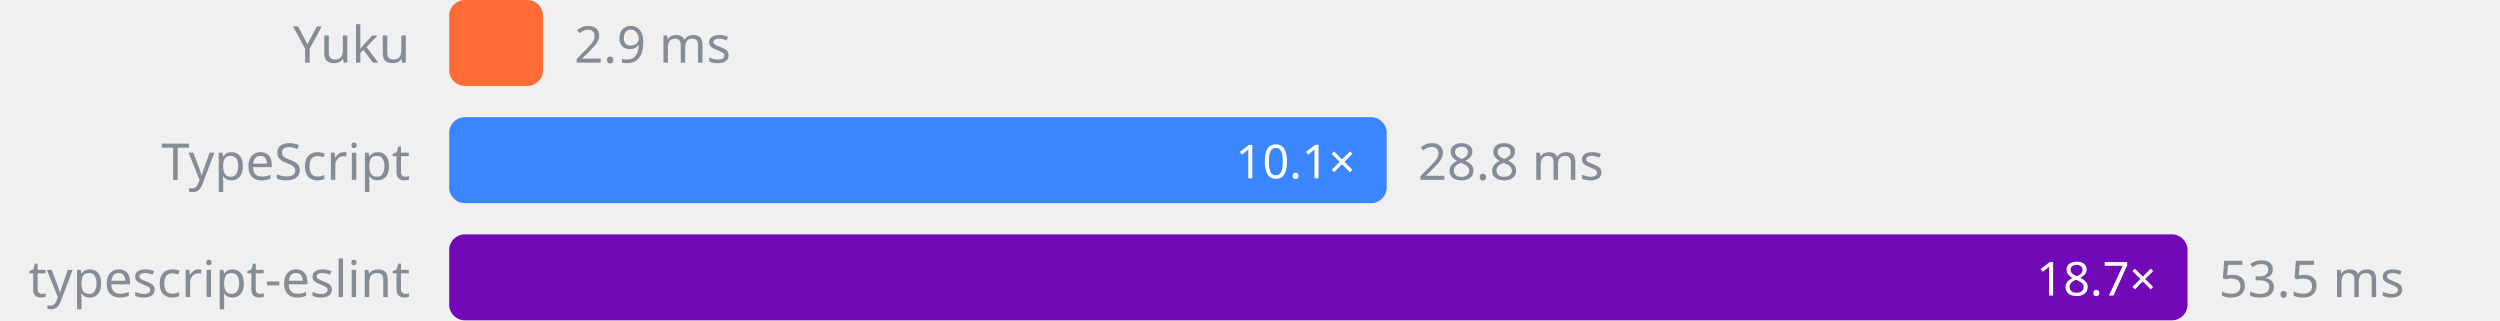
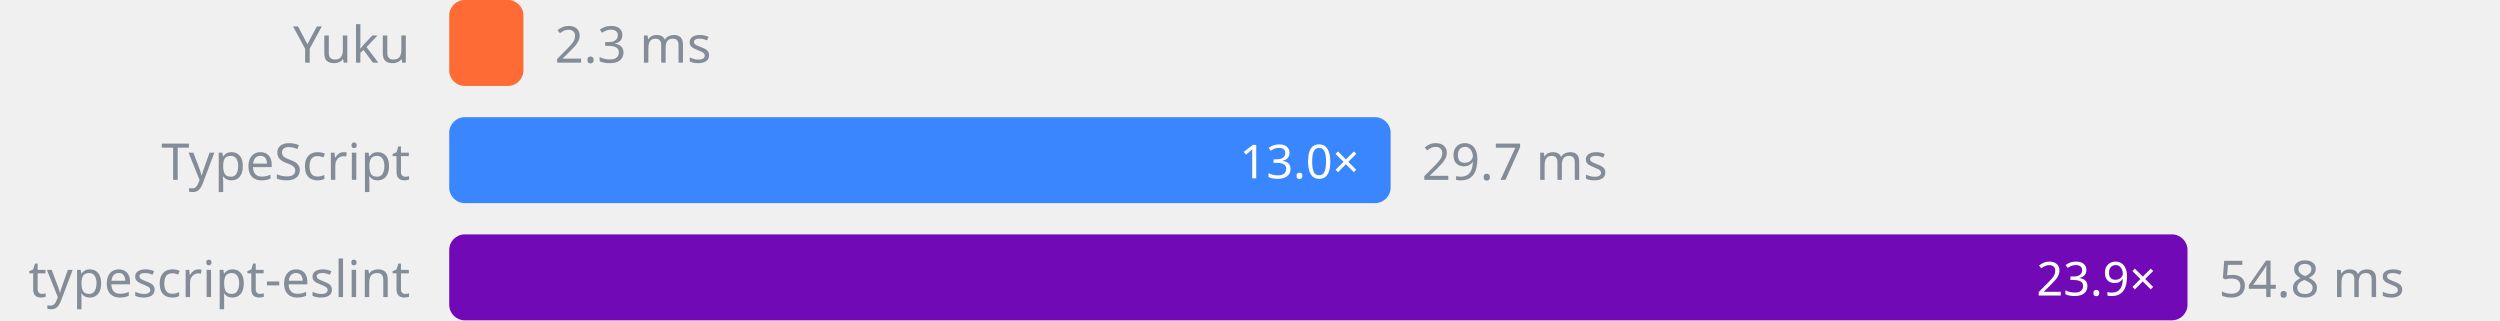
<svg xmlns="http://www.w3.org/2000/svg" width="640" height="82" viewBox="0 0 640 82">
  <style>
    text { font: 13px -apple-system, BlinkMacSystemFont, "Segoe UI", "Noto Sans", Helvetica, Arial, sans-serif; fill: #848d97; dominant-baseline: central; font-variant-numeric: tabular-nums }
    .ratio { font-size: 12px; fill: #fff }
  </style>
  <text x="105" y="11" text-anchor="end">Yuku</text>
-   <rect x="115" y="0" width="24" height="22" rx="4" fill="#FF6B35" />
-   <text x="147" y="11">2.9 ms</text>
+   <rect x="115" y="0" width="19" height="22" rx="4" fill="#FF6B35" />
+   <text x="142" y="11">2.3 ms</text>
  <text x="105" y="41" text-anchor="end">TypeScript</text>
-   <rect x="115" y="30" width="240" height="22" rx="4" fill="#3A86FF" />
-   <text x="363" y="41">28.8 ms</text>
-   <text class="ratio" x="347" y="41" text-anchor="end">10.1×</text>
+   <rect x="115" y="30" width="241" height="22" rx="4" fill="#3A86FF" />
+   <text x="364" y="41">29.7 ms</text>
+   <text class="ratio" x="348" y="41" text-anchor="end">13.0×</text>
  <text x="105" y="71" text-anchor="end">typescript-eslint</text>
  <rect x="115" y="60" width="445" height="22" rx="4" fill="#7209B7" />
-   <text x="568" y="71">53.5 ms</text>
-   <text class="ratio" x="552" y="71" text-anchor="end">18.7×</text>
+   <text x="568" y="71">54.8 ms</text>
+   <text class="ratio" x="552" y="71" text-anchor="end">23.9×</text>
</svg>
